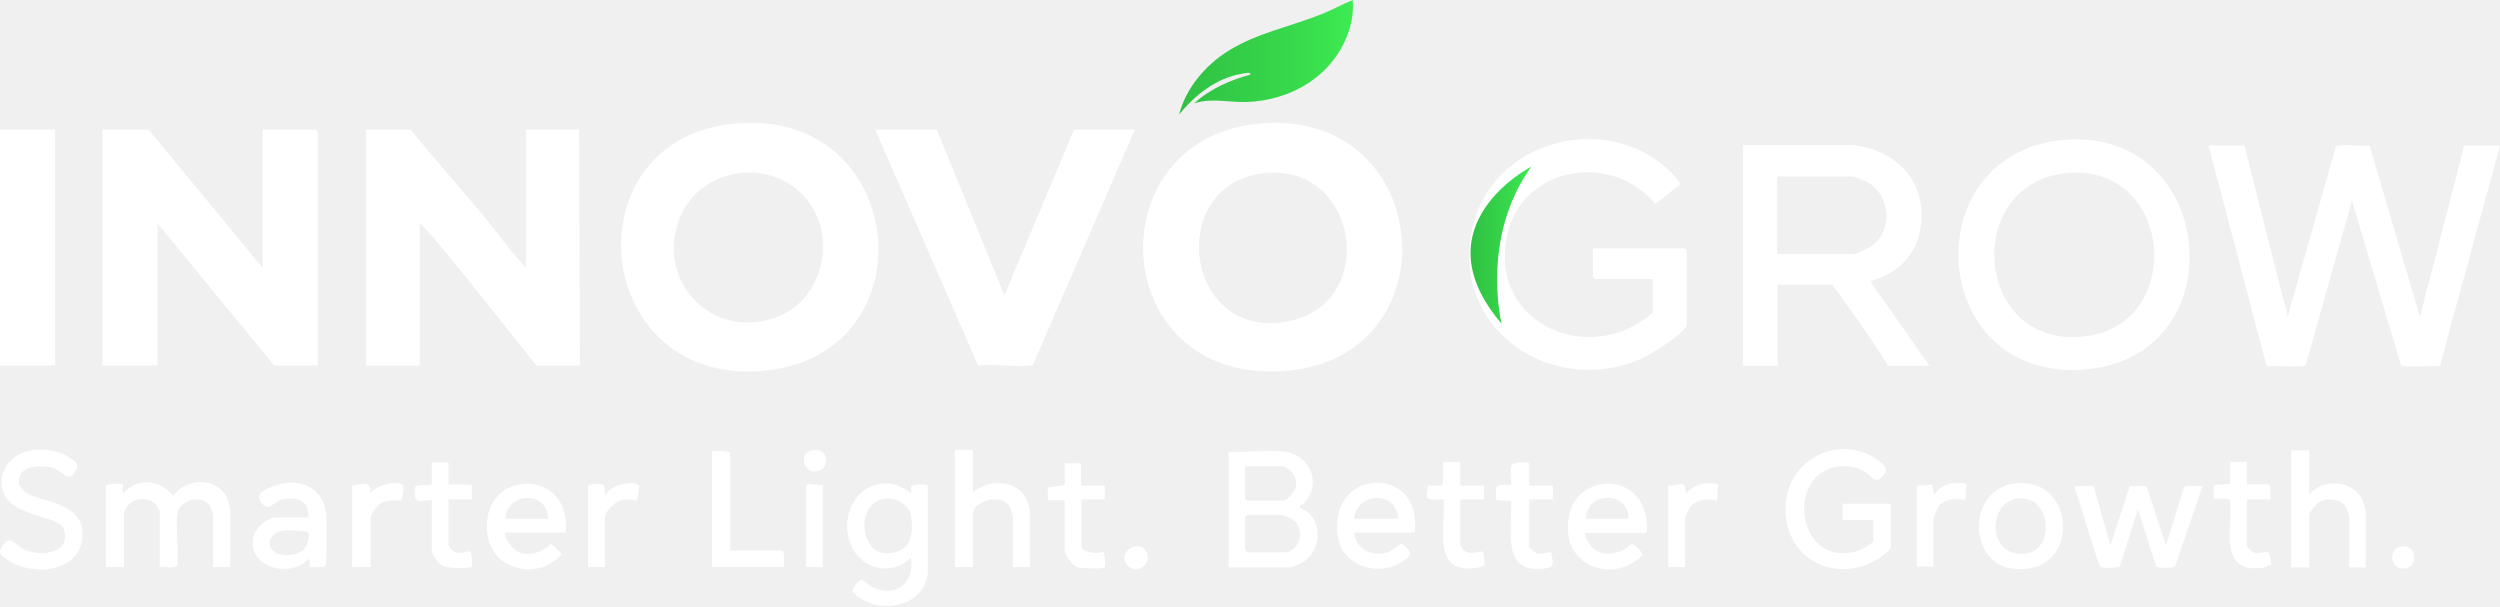
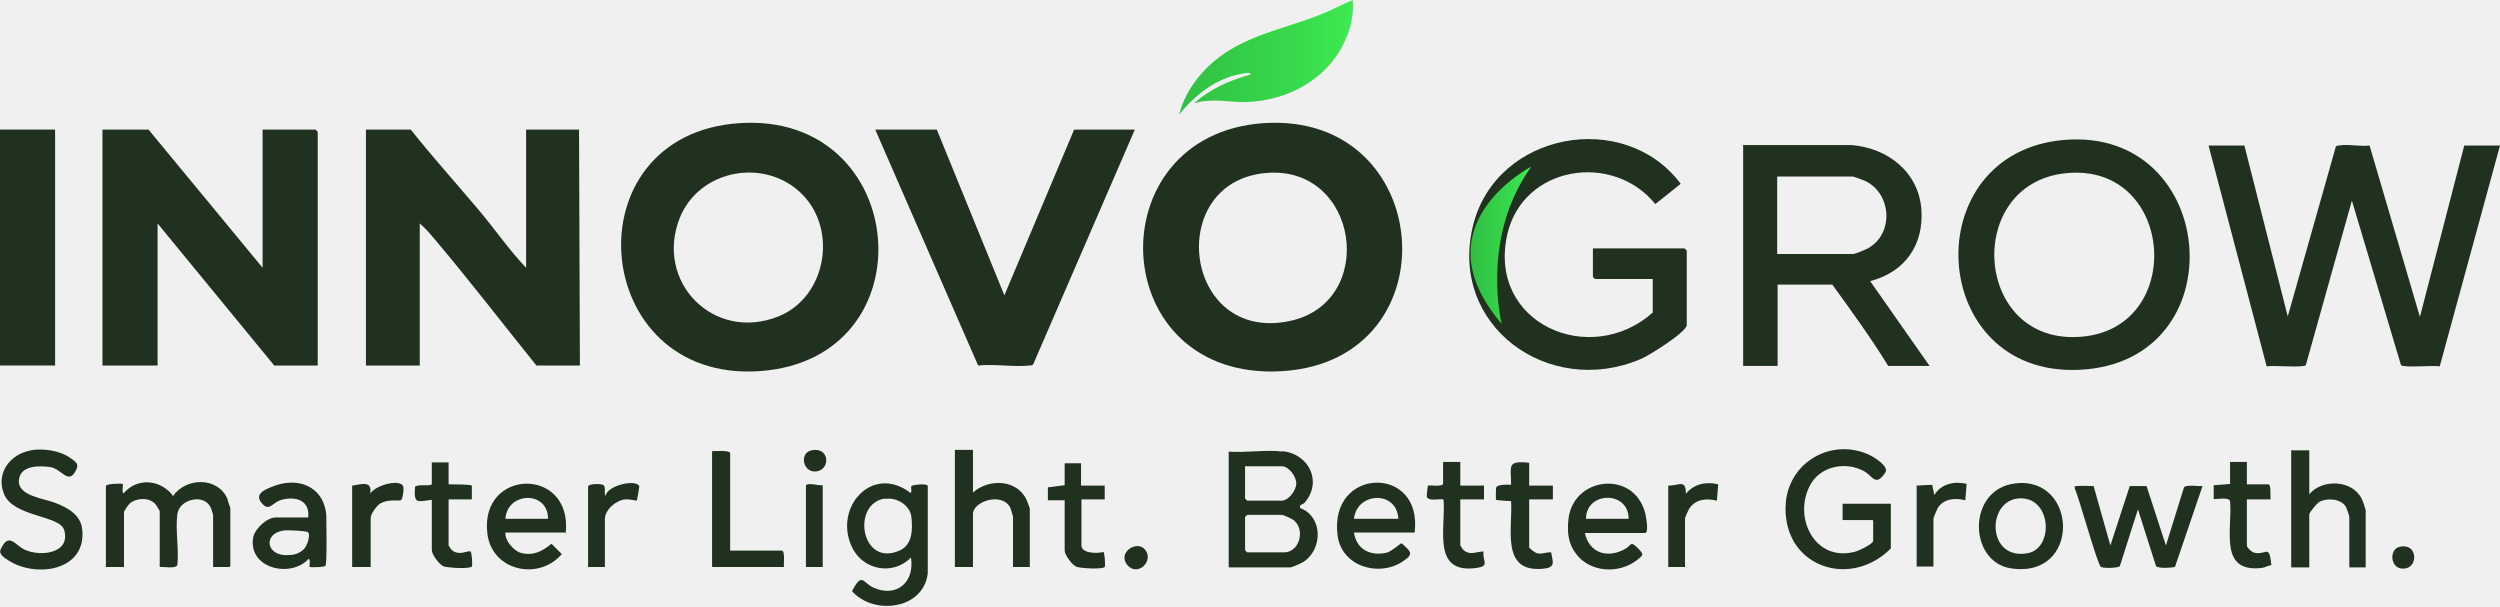
- <svg xmlns="http://www.w3.org/2000/svg" id="_图层_2" version="1.1" viewBox="0 0 580.7 140.8">
+ <svg xmlns="http://www.w3.org/2000/svg" xmlns:xlink="http://www.w3.org/1999/xlink" id="_图层_2" version="1.1" viewBox="0 0 580.7 140.8">
  <defs>
    <style>
      .st0 {
-         fill: #fff;
+         fill: url(#_未命名的渐变1);
      }

      .st1 {
        fill: url(#_未命名的渐变);
      }

      .st2 {
-         fill: url(#_未命名的渐变_2);
+         fill: #21311f;
      }
    </style>
-     <linearGradient id="_未命名的渐变" data-name="未命名的渐变" x1="273.8" y1="951.3" x2="314.2" y2="951.3" gradientTransform="translate(0 -938)" gradientUnits="userSpaceOnUse">
+     <linearGradient id="_未命名的渐变" data-name="未命名的渐变" x1="273.8" y1="-809.3" x2="314.2" y2="-809.3" gradientTransform="translate(0 -796) scale(1 -1)" gradientUnits="userSpaceOnUse">
      <stop offset="0" stop-color="#30c043" />
      <stop offset=".7" stop-color="#38db4c" />
      <stop offset="1" stop-color="#3deb52" />
    </linearGradient>
-     <linearGradient id="_未命名的渐变_2" data-name="未命名的渐变 2" x1="341.6" y1="995" x2="355.7" y2="995" gradientTransform="translate(0 -938)" gradientUnits="userSpaceOnUse">
-       <stop offset="0" stop-color="#30c043" />
-       <stop offset=".7" stop-color="#38db4c" />
-       <stop offset="1" stop-color="#3deb52" />
-     </linearGradient>
+     <linearGradient id="_未命名的渐变1" data-name="未命名的渐变" x1="341.6" y1="-853" x2="355.7" y2="-853" xlink:href="#_未命名的渐变" />
  </defs>
  <g id="_图层_1-2">
    <g>
-       <path class="st0" d="M384.1,64.8h-13.6s-.5-.4-.5-.5v-6.6h21.3l.5.5v17.3c0,1.6-8.9,7.2-10.7,7.9-21.3,9.1-44.8-7.7-38.9-31.2,5.5-21.6,35.2-26.9,48.2-9.5l-5.9,4.7c-9.9-12.2-30.8-8.9-34.4,7.1-4.6,20.7,19.3,31,33.8,18.1v-7.8h.2Z" />
+       <path class="st2" d="M384.1,64.8h-13.6s-.5-.4-.5-.5v-6.6h21.3l.5.5v17.3c0,1.6-8.9,7.2-10.7,7.9-21.3,9.1-44.8-7.7-38.9-31.2,5.5-21.6,35.2-26.9,48.2-9.5l-5.9,4.7c-9.9-12.2-30.8-8.9-34.4,7.1-4.6,20.7,19.3,31,33.8,18.1v-7.8s.2,0,.2,0Z" />
      <g>
-         <path class="st0" d="M61,62.2V30.1h12.3l.5.5v54.3h-10.1l-27.1-33v33h-12.8V30.1h10.7l26.5,32.1h0Z" />
-         <path class="st0" d="M122.2,62.2V30.1h12.3l.2,54.8h-10.1c-7.9-9.8-15.5-19.7-23.6-29.3-1.1-1.3-2.2-2.6-3.5-3.7v33h-12.5V30.1h10.4c5.1,6.4,10.6,12.5,15.9,18.8,3.7,4.4,7,9.2,10.9,13.3h0Z" />
-         <path class="st0" d="M171.8,28.6c39.7-2.6,44.4,54.8,4.7,57.6s-44.4-55-4.7-57.6ZM186.5,45.3c-8.5-8.8-24-6.1-28.6,5.3-5.9,14.9,7.9,28.9,22.9,22.9,11-4.4,13.8-19.8,5.7-28.2h0Z" />
-         <path class="st0" d="M293.6,28.6c39.8-2.6,44.1,55,4.4,57.6-41.3,2.7-43.7-55-4.4-57.6ZM293.9,40.2c-23.4,2.2-19,39.4,5.5,34.4,20.8-4.2,16.3-36.5-5.5-34.4Z" />
-         <path class="st0" d="M521.3,33.7l10.1,39.8,11.1-39.2c0-.4.4-.5.8-.5,2-.4,5,.3,7.1,0l11.7,39.8,10.3-39.8h8.3l-14,51.3c-1.4-.3-8.4.4-9-.3l-11.4-38.2-10.7,38.2c-.5.7-7.7,0-9.1.3l-13.5-51.3h8.3Z" />
-         <path class="st0" d="M217.6,30.1l15.7,38.5,16.2-38.5h14.1l-23.6,54.5c-.2.3-.6.3-.9.3-3.6.4-8.1-.4-11.9,0l-23.9-54.8h14.3Z" />
-         <path class="st0" d="M479.5,32.5c36-3,40.3,51.8,3.4,53.4-35.3,1.6-38.1-50.5-3.4-53.4ZM480.2,40.2c-24.3,2.1-21.9,40.3,3.4,38,24.2-2.1,21.5-40.2-3.4-38Z" />
-         <path class="st0" d="M430.1,33.7c8.4.7,15.5,6.2,16.2,14.9.6,8.3-3.8,14.6-11.9,16.7l13.8,19.7h-9.6c-4-6.5-8.5-12.7-13-18.9h-12.7v18.9h-8v-51.3h25.2ZM412.9,59h17.5c.6,0,3.5-1.2,4.1-1.7,5.4-3.6,4.7-12.3-1.1-15.2-.5-.2-2.7-1.1-3.1-1.1h-17.5v18h.1Z" />
-         <rect class="st0" x="0" y="30.1" width="12.8" height="54.8" />
+         <path class="st2" d="M61,62.2V30.1h12.3l.5.5v54.3h-10.1l-27.1-33v33h-12.8V30.1h10.7l26.5,32.1h0Z" />
+         <path class="st2" d="M122.2,62.2V30.1h12.3l.2,54.8h-10.1c-7.9-9.8-15.5-19.7-23.6-29.3-1.1-1.3-2.2-2.6-3.5-3.7v33h-12.5V30.1h10.4c5.1,6.4,10.6,12.5,15.9,18.8,3.7,4.4,7,9.2,10.9,13.3h0Z" />
+         <path class="st2" d="M171.8,28.6c39.7-2.6,44.4,54.8,4.7,57.6-39.7,2.8-44.4-55-4.7-57.6ZM186.5,45.3c-8.5-8.8-24-6.1-28.6,5.3-5.9,14.9,7.9,28.9,22.9,22.9,11-4.4,13.8-19.8,5.7-28.2h0Z" />
+         <path class="st2" d="M293.6,28.6c39.8-2.6,44.1,55,4.4,57.6-41.3,2.7-43.7-55-4.4-57.6ZM293.9,40.2c-23.4,2.2-19,39.4,5.5,34.4,20.8-4.2,16.3-36.5-5.5-34.4Z" />
+         <path class="st2" d="M521.3,33.7l10.1,39.8,11.1-39.2c0-.4.4-.5.8-.5,2-.4,5,.3,7.1,0l11.7,39.8,10.3-39.8h8.3l-14,51.3c-1.4-.3-8.4.4-9-.3l-11.4-38.2-10.7,38.2c-.5.7-7.7,0-9.1.3l-13.5-51.3h8.3Z" />
+         <path class="st2" d="M217.6,30.1l15.7,38.5,16.2-38.5h14.1l-23.6,54.5c-.2.3-.6.3-.9.3-3.6.4-8.1-.4-11.9,0l-23.9-54.8h14.3,0Z" />
+         <path class="st2" d="M479.5,32.5c36-3,40.3,51.8,3.4,53.4-35.3,1.6-38.1-50.5-3.4-53.4ZM480.2,40.2c-24.3,2.1-21.9,40.3,3.4,38,24.2-2.1,21.5-40.2-3.4-38Z" />
+         <path class="st2" d="M430.1,33.7c8.4.7,15.5,6.2,16.2,14.9.6,8.3-3.8,14.6-11.9,16.7l13.8,19.7h-9.6c-4-6.5-8.5-12.7-13-18.9h-12.7v18.9h-8v-51.3h25.2ZM412.9,59h17.5c.6,0,3.5-1.2,4.1-1.7,5.4-3.6,4.7-12.3-1.1-15.2-.5-.2-2.7-1.1-3.1-1.1h-17.5v18h.1Z" />
+         <rect class="st2" x="0" y="30.1" width="12.8" height="54.8" />
        <path class="st1" d="M314.2,0c.2,2.5-.1,4.9-.9,7.2-3.4,10.3-13.3,16.2-23.9,16.5-4,.1-8-1-12,.3,3.7-3.4,8.4-5.4,13.1-6.7,0-.7-1.5-.2-1.9-.2-6,1-11,4.9-14.7,9.5,1.5-6.1,6.2-11.6,11.6-14.9,6.5-4,14.1-5.5,21.2-8.3,2.6-1,5-2.4,7.6-3.4h-.1Z" />
-         <path class="st0" d="M298,104.8c6,.7,9.2,7,5.1,11.9-.5.6-1.4.4-1.1,1.3,5.3,2,5.3,9.5.8,12.5-.5.3-2.7,1.3-3.1,1.3h-14.3v-26.9c4,.3,8.8-.5,12.7,0h-.1ZM289.2,108.3v7.5l.5.5h8c1.6,0,3.4-2.4,3.4-4s-1.7-4-3.4-4h-8.5ZM289.7,119.6c-.1.2-.5.4-.5.5v7.7l.5.5h8.6c3.4,0,5-5,2.3-7.4-.5-.4-2.4-1.3-2.9-1.3h-8Z" />
-         <path class="st0" d="M435,120.8h-7v-3.8h11.2v10.4c-9.7,9.7-25.5,4-24.4-10.6.8-9.6,10.8-15.2,19.5-11.1,1.2.6,4.6,2.7,3.6,4.1-2.3,3.4-2.9.7-5-.4-4.3-2.3-10.2-1.1-12.5,3.4-3.9,7.4,1.1,17.7,10.3,15.4.9-.2,4.4-1.8,4.4-2.6v-4.7h-.1Z" />
-         <path class="st0" d="M53.3,131.7h-3.8v-12c0-.3-.5-1.8-.7-2.1-1.8-3-7.2-1.5-7.6,1.8-.5,3.6.4,8.2,0,11.8-.3,1-3.2.4-4.1.5v-13s-.8-1.4-1-1.6c-1.4-1.6-4.3-1.5-5.9-.2-.4.3-1.4,1.8-1.4,2.1v12.7h-4.2v-18.8c0-.6,3.7-.6,3.9-.5.2.2-.3,1.9.2,2.2,3.2-3.8,8.7-3.2,11.5.6,3-4.3,10.3-4.5,12.6.6,0,.3.7,2.1.7,2.2v13.6h-.2Z" />
-         <path class="st0" d="M215.5,133.2c-1,8.4-12.6,9.8-17.6,4.1,2.4-4.5,2.4-2,5-.8,5.4,2.4,9.6-1.3,8.7-7-4.2,4.3-11.2,2.9-13.7-2.4-4.4-9.3,4.8-19.4,13.6-12.6.4,0,0-1.3.2-1.6.3-.3,3.8-.7,3.8,0v20.2h0ZM205.5,115.8c-7.8,1.2-5.5,16,3.4,12.1,3.1-1.3,3.1-5,2.8-7.8s-3.5-4.7-6.2-4.2h0Z" />
-         <path class="st0" d="M486.3,112.9l3.9,13.8,4.5-13.8h3.9l4.5,13.8,4.2-13.5c.6-.7,3.3-.2,4.3-.3l-6.4,18.8c-.9.2-3.8.4-4.4-.2l-4.2-13.2-4.2,13.2c-.4.5-3.9.5-4.4.2-.8-.5-5.1-16.2-6.1-18.3,0-.6,0-.4.5-.5s3.5,0,3.7,0h.2Z" />
-         <path class="st0" d="M7,104.6c3-.5,7,0,9.5,1.9,1,.7,1.8,1.2,1.3,2.4-1.8,4.1-3.4,0-6.1-.4s-7-.4-7.3,3c-.4,3.7,5.9,4.3,8.4,5.3,2.9,1.1,6,2.8,6.3,6.2,1,9.6-10.7,11.3-17.1,7.2-1.1-.7-2.4-1.5-1.8-2.7,1.9-4,3.3-.8,5.6.2,3.7,1.7,10.7.8,9.1-4.6-1-3.4-11.6-3-13.9-8.2-2.1-4.9,1.3-9.5,6.3-10.3h-.3Z" />
-         <path class="st0" d="M226,104.5v9.9c3.7-3.3,10.3-3.1,12.5,1.8.1.3.7,1.8.7,1.9v13.6h-3.9v-11.7s-.5-1.8-.6-2c-1.8-3.8-8.7-1.6-8.7,1.4v12.3h-4.2v-27.2h4.2Z" />
-         <path class="st0" d="M536.4,104.5v10.3c3-3.6,10-3.4,12.2,1.1.2.3.9,2.5.9,2.6v13.3h-3.8v-11.7c0-.3-.6-2-.8-2.4-1.2-1.9-4.4-2.1-6.2-1.1-.5.3-2.3,2.4-2.3,2.9v12.3h-4.2v-27.2h4.2,0Z" />
-         <path class="st0" d="M131.5,123.7h-14.1c-.2,1.8,1.9,4.2,3.5,4.7,2.9.8,5-.3,7.2-2.1l2.4,2.4c-5.4,6.3-16.3,3.9-17.3-4.8-1.8-15.2,19.9-15.6,18.2,0h.1ZM127.3,120.5c0-6.6-9.5-6.3-9.9,0h9.9Z" />
-         <path class="st0" d="M368.1,123.7c1,4.8,5.3,6.1,9.4,3.8,1.5-.8,1.1-2.1,3.1,0,1.4,1.4,1,1.5-.5,2.7-4.1,3.1-10.6,2.8-13.9-1.4-1.9-2.4-2.2-5-1.9-8,.9-10,15-11.8,17.8-1.8.2.8,1,4.8,0,4.8h-14ZM378.3,120.5c0-6.6-9.9-6.4-9.9,0h9.9Z" />
-         <path class="st0" d="M71.6,120.2c.4-4-2.9-5-6.2-4.1-2.1.6-2.8,2.7-4.4,1-2-2.1,0-3.2,2.1-4,5.9-2.5,12.1-.3,12.7,6.6,0,1.3.2,11.2-.2,11.7-.3.4-3.6.4-3.7.3s.3-1.6-.2-1.9c-4.2,4.6-14.1,2.2-12.9-4.9.3-2,3.2-4.7,5.2-4.7h7.6ZM66,123.2c-5.2.7-4.2,6.4,1.5,5.7,1.2,0,2.9-.8,3.5-1.9.4-.6,1.2-2.9.5-3.4-.5-.3-4.7-.5-5.5-.4Z" />
-         <path class="st0" d="M328.6,123.7h-14.1c.6,3.9,3.7,5.5,7.5,4.7,1.1-.2,3.3-2.2,3.5-2.2s1.7,1.5,1.8,1.7c.8,1.2-.7,1.9-1.6,2.6-5.6,3.6-14.1,1-15-6.1-2.1-16,19.8-16.5,17.9-.8h0ZM324.8,120.5c-.3-6.6-9.6-6.3-10.3,0h10.3Z" />
-         <path class="st0" d="M468,112.3c14.7-1.9,15.5,22.3-1,19.7-9.8-1.6-10.1-18.3,1-19.7ZM468.6,115.8c-7.2.9-7,14.4,2.4,12.7,6.3-1.2,5.5-13.6-2.4-12.7Z" />
-         <path class="st0" d="M169.6,127.9h12c.8,0,.4,3.2.5,3.8h-16.7v-26.9c.7,0,4.2-.3,4.2.5v22.6Z" />
-         <path class="st0" d="M355.2,107.4v5.4h5.5v3.2h-5.5v11.1c0,.3,1.4,1.3,1.8,1.4,1.2.3,2.1-.3,3.3-.2.4,2.3,1.1,3.5-1.8,3.8-10,1-7.1-9.3-7.5-15.7-.5,0-3.4-.2-3.5-.3-.1,0,0-2.4,0-2.7.1-1,2.7-.8,3.5-.8,0-4.3-1.1-5.7,4.2-5.1h0Z" />
-         <path class="st0" d="M521.9,107.4v5.1h5c.7,0,.4,2.9.5,3.5h-5.5v10.7c0,.5,1.2,1.6,1.8,1.7,2.7.6,3.4-2.2,3.9,2.9-.7,0-1.4.5-2.1.6-10.3,1.3-6.9-9-7.5-15.5-.3-1-2.9-.4-3.8-.5,0-.5,0-3.1,0-3.2s3.3-.2,3.8-.3v-5.1h3.9Z" />
-         <path class="st0" d="M104.2,107.4v5.1c.7,0,5.2,0,5.4.3,0,0,0,2.7,0,3.2h-5.4v10.7c0,0,.6,1,.8,1.1,1.7,1.4,3.6,0,4.3.3.3.2.5,3.3.3,3.5-.6.6-5.3.3-6.4,0s-2.9-2.8-2.9-3.8v-11.7c-3.4.4-4.2,1.1-3.9-3,.7-.8,3.9,0,3.9-.7v-5h3.9Z" />
-         <path class="st0" d="M251.1,107.4v5.4h5.5v3.2h-5.4v10.7c0,1.9,3.8,1.9,5.1,1.5.3.2.5,3.3.3,3.5-.6.6-5.3.3-6.4,0s-2.9-2.8-2.9-3.8v-11.7h-3.9v-3l3.9-.5v-5.1h3.9-.1Z" />
-         <path class="st0" d="M339.2,107.4v5.4h5.5v3.2h-5.5v10.7c0,0,.6,1,.8,1.1,1.5,1.3,3,.3,4.6.3-.3,2.4,1.5,3.3-1.5,3.8-10.7,1.6-7.2-9.3-7.8-15.9-.9-.2-3.8.6-3.9-.8,0-.2.2-2.3.3-2.4.2-.2,3.5.4,3.5-.5v-5h4Z" />
-         <path class="st0" d="M86,131.7h-4.2v-18.9c2.2-.3,4.7-1.3,4.2,1.9.9-1.8,6.4-3.5,7.6-1.9.3.4,0,3.2-.5,3.4s-2.9-.3-4.7.7c-.9.5-2.3,2.5-2.3,3.4v11.4h0Z" />
-         <path class="st0" d="M136.6,113c.2-.7,3.1-.7,3.6-.3.6.5,0,2.4.5,2.4.4-2.4,7.3-3.9,7.8-2.1,0,.2-.5,3.2-.6,3.3-.1,0-1.9-.4-2.7-.3-2.1.2-4.7,2.4-4.7,4.6v11.1h-3.9v-18.8h0Z" />
-         <path class="st0" d="M387.6,112.8c2.4,0,4-1.6,4,1.9,1.8-2.3,4.8-2.9,7.5-2.2l-.3,3.8c-2.4-.6-4.9-.4-6.4,1.8-.2.3-1,2.1-1,2.2v11.4h-3.9v-18.9h0Z" />
-         <path class="st0" d="M445.3,112.8c.1,0,3-.2,3.5-.2l.5,2.4c1.5-2.6,4.7-3.3,7.5-2.6l-.3,3.8c-2.3-.6-5-.4-6.4,1.8-.2.4-1,2.2-1,2.5v11.1h-3.9v-18.9h0Z" />
-         <path class="st0" d="M191.1,112.8v18.9h-3.9v-18.8c0-1,3.2,0,3.9-.2h0Z" />
-         <path class="st0" d="M266,127.7c2.1,2.6-1.7,6.3-4.1,3.6-2.5-2.9,2.2-6,4.1-3.6Z" />
-         <path class="st0" d="M557.4,127c4.1-.9,4.3,4.4,1.5,5-3.7.8-4.2-4.4-1.5-5Z" />
-         <path class="st0" d="M188.5,104.6c4.2-.9,4.5,4.5,1.1,4.9-3,.4-4.1-4.2-1.1-4.9Z" />
-         <path class="st2" d="M355.7,38.7s-26.5,13.6-6.9,36.5c0,0-5-20,6.9-36.5Z" />
+         <path class="st2" d="M298,104.8c6,.7,9.2,7,5.1,11.9-.5.6-1.4.4-1.1,1.3,5.3,2,5.3,9.5.8,12.5-.5.3-2.7,1.3-3.1,1.3h-14.3v-26.9c4,.3,8.8-.5,12.7,0h-.1ZM289.2,108.3v7.5l.5.5h8c1.6,0,3.4-2.4,3.4-4s-1.7-4-3.4-4h-8.5ZM289.7,119.6c-.1.2-.5.4-.5.5v7.7l.5.5h8.6c3.4,0,5-5,2.3-7.4-.5-.4-2.4-1.3-2.9-1.3h-8Z" />
+         <path class="st2" d="M435,120.8h-7v-3.8h11.2v10.4c-9.7,9.7-25.5,4-24.4-10.6.8-9.6,10.8-15.2,19.5-11.1,1.2.6,4.6,2.7,3.6,4.1-2.3,3.4-2.9.7-5-.4-4.3-2.3-10.2-1.1-12.5,3.4-3.9,7.4,1.1,17.7,10.3,15.4.9-.2,4.4-1.8,4.4-2.6v-4.7h-.1Z" />
+         <path class="st2" d="M53.3,131.7h-3.8v-12c0-.3-.5-1.8-.7-2.1-1.8-3-7.2-1.5-7.6,1.8-.5,3.6.4,8.2,0,11.8-.3,1-3.2.4-4.1.5v-13s-.8-1.4-1-1.6c-1.4-1.6-4.3-1.5-5.9-.2-.4.3-1.4,1.8-1.4,2.1v12.7h-4.2v-18.8c0-.6,3.7-.6,3.9-.5.2.2-.3,1.9.2,2.2,3.2-3.8,8.7-3.2,11.5.6,3-4.3,10.3-4.5,12.6.6,0,.3.7,2.1.7,2.2v13.6h-.2Z" />
+         <path class="st2" d="M215.5,133.2c-1,8.4-12.6,9.8-17.6,4.1,2.4-4.5,2.4-2,5-.8,5.4,2.4,9.6-1.3,8.7-7-4.2,4.3-11.2,2.9-13.7-2.4-4.4-9.3,4.8-19.4,13.6-12.6.4,0,0-1.3.2-1.6.3-.3,3.8-.7,3.8,0v20.2h0ZM205.5,115.8c-7.8,1.2-5.5,16,3.4,12.1,3.1-1.3,3.1-5,2.8-7.8s-3.5-4.7-6.2-4.2h0Z" />
+         <path class="st2" d="M486.3,112.9l3.9,13.8,4.5-13.8h3.9l4.5,13.8,4.2-13.5c.6-.7,3.3-.2,4.3-.3l-6.4,18.8c-.9.2-3.8.4-4.4-.2l-4.2-13.2-4.2,13.2c-.4.5-3.9.5-4.4.2-.8-.5-5.1-16.2-6.1-18.3,0-.6,0-.4.5-.5s3.5,0,3.7,0c0,0,.2,0,.2,0Z" />
+         <path class="st2" d="M7,104.6c3-.5,7,0,9.5,1.9,1,.7,1.8,1.2,1.3,2.4-1.8,4.1-3.4,0-6.1-.4s-7-.4-7.3,3c-.4,3.7,5.9,4.3,8.4,5.3,2.9,1.1,6,2.8,6.3,6.2,1,9.6-10.7,11.3-17.1,7.2-1.1-.7-2.4-1.5-1.8-2.7,1.9-4,3.3-.8,5.6.2,3.7,1.7,10.7.8,9.1-4.6-1-3.4-11.6-3-13.9-8.2-2.1-4.9,1.3-9.5,6.3-10.3,0,0-.3,0-.3,0Z" />
+         <path class="st2" d="M226,104.5v9.9c3.7-3.3,10.3-3.1,12.5,1.8.1.3.7,1.8.7,1.9v13.6h-3.9v-11.7s-.5-1.8-.6-2c-1.8-3.8-8.7-1.6-8.7,1.4v12.3h-4.2v-27.2h4.2Z" />
+         <path class="st2" d="M536.4,104.5v10.3c3-3.6,10-3.4,12.2,1.1.2.3.9,2.5.9,2.6v13.3h-3.8v-11.7c0-.3-.6-2-.8-2.4-1.2-1.9-4.4-2.1-6.2-1.1-.5.3-2.3,2.4-2.3,2.9v12.3h-4.2v-27.2h4.2,0Z" />
+         <path class="st2" d="M131.5,123.7h-14.1c-.2,1.8,1.9,4.2,3.5,4.7,2.9.8,5-.3,7.2-2.1l2.4,2.4c-5.4,6.3-16.3,3.9-17.3-4.8-1.8-15.2,19.9-15.6,18.2,0h.1v-.2ZM127.3,120.5c0-6.6-9.5-6.3-9.9,0h9.9Z" />
+         <path class="st2" d="M368.1,123.7c1,4.8,5.3,6.1,9.4,3.8,1.5-.8,1.1-2.1,3.1,0,1.4,1.4,1,1.5-.5,2.7-4.1,3.1-10.6,2.8-13.9-1.4-1.9-2.4-2.2-5-1.9-8,.9-10,15-11.8,17.8-1.8.2.8,1,4.8,0,4.8h-14ZM378.3,120.5c0-6.6-9.9-6.4-9.9,0h9.9Z" />
+         <path class="st2" d="M71.6,120.2c.4-4-2.9-5-6.2-4.1-2.1.6-2.8,2.7-4.4,1-2-2.1,0-3.2,2.1-4,5.9-2.5,12.1-.3,12.7,6.6,0,1.3.2,11.2-.2,11.7-.3.4-3.6.4-3.7.3s.3-1.6-.2-1.9c-4.2,4.6-14.1,2.2-12.9-4.9.3-2,3.2-4.7,5.2-4.7,0,0,7.6,0,7.6,0ZM66,123.2c-5.2.7-4.2,6.4,1.5,5.7,1.2,0,2.9-.8,3.5-1.9.4-.6,1.2-2.9.5-3.4-.5-.3-4.7-.5-5.5-.4Z" />
+         <path class="st2" d="M328.6,123.7h-14.1c.6,3.9,3.7,5.5,7.5,4.7,1.1-.2,3.3-2.2,3.5-2.2s1.7,1.5,1.8,1.7c.8,1.2-.7,1.9-1.6,2.6-5.6,3.6-14.1,1-15-6.1-2.1-16,19.8-16.5,17.9-.8h0ZM324.8,120.5c-.3-6.6-9.6-6.3-10.3,0h10.3Z" />
+         <path class="st2" d="M468,112.3c14.7-1.9,15.5,22.3-1,19.7-9.8-1.6-10.1-18.3,1-19.7ZM468.6,115.8c-7.2.9-7,14.4,2.4,12.7,6.3-1.2,5.5-13.6-2.4-12.7Z" />
+         <path class="st2" d="M169.6,127.9h12c.8,0,.4,3.2.5,3.8h-16.7v-26.9c.7,0,4.2-.3,4.2.5v22.6Z" />
+         <path class="st2" d="M355.2,107.4v5.4h5.5v3.2h-5.5v11.1c0,.3,1.4,1.3,1.8,1.4,1.2.3,2.1-.3,3.3-.2.4,2.3,1.1,3.5-1.8,3.8-10,1-7.1-9.3-7.5-15.7-.5,0-3.4-.2-3.5-.3-.1,0,0-2.4,0-2.7.1-1,2.7-.8,3.5-.8,0-4.3-1.1-5.7,4.2-5.1h0Z" />
+         <path class="st2" d="M521.9,107.4v5.1h5c.7,0,.4,2.9.5,3.5h-5.5v10.7c0,.5,1.2,1.6,1.8,1.7,2.7.6,3.4-2.2,3.9,2.9-.7,0-1.4.5-2.1.6-10.3,1.3-6.9-9-7.5-15.5-.3-1-2.9-.4-3.8-.5v-3.2c0,0,3.3-.2,3.8-.3v-5.1h3.9,0Z" />
+         <path class="st2" d="M104.2,107.4v5.1c.7,0,5.2,0,5.4.3v3.2h-5.4v10.7s.6,1,.8,1.1c1.7,1.4,3.6,0,4.3.3.3.2.5,3.3.3,3.5-.6.6-5.3.3-6.4,0s-2.9-2.8-2.9-3.8v-11.7c-3.4.4-4.2,1.1-3.9-3,.7-.8,3.9,0,3.9-.7v-5s3.9,0,3.9,0Z" />
+         <path class="st2" d="M251.1,107.4v5.4h5.5v3.2h-5.4v10.7c0,1.9,3.8,1.9,5.1,1.5.3.2.5,3.3.3,3.5-.6.6-5.3.3-6.4,0s-2.9-2.8-2.9-3.8v-11.7h-3.9v-3l3.9-.5v-5.1h3.9-.1v-.2Z" />
+         <path class="st2" d="M339.2,107.4v5.4h5.5v3.2h-5.5v10.7s.6,1,.8,1.1c1.5,1.3,3,.3,4.6.3-.3,2.4,1.5,3.3-1.5,3.8-10.7,1.6-7.2-9.3-7.8-15.9-.9-.2-3.8.6-3.9-.8,0-.2.2-2.3.3-2.4.2-.2,3.5.4,3.5-.5v-5h4Z" />
+         <path class="st2" d="M86,131.7h-4.2v-18.9c2.2-.3,4.7-1.3,4.2,1.9.9-1.8,6.4-3.5,7.6-1.9.3.4,0,3.2-.5,3.4s-2.9-.3-4.7.7c-.9.5-2.3,2.5-2.3,3.4v11.4h0Z" />
+         <path class="st2" d="M136.6,113c.2-.7,3.1-.7,3.6-.3.6.5,0,2.4.5,2.4.4-2.4,7.3-3.9,7.8-2.1,0,.2-.5,3.2-.6,3.3-.1,0-1.9-.4-2.7-.3-2.1.2-4.7,2.4-4.7,4.6v11.1h-3.9v-18.8h0Z" />
+         <path class="st2" d="M387.6,112.8c2.4,0,4-1.6,4,1.9,1.8-2.3,4.8-2.9,7.5-2.2l-.3,3.8c-2.4-.6-4.9-.4-6.4,1.8-.2.3-1,2.1-1,2.2v11.4h-3.9v-18.9h0Z" />
+         <path class="st2" d="M445.3,112.8c.1,0,3-.2,3.5-.2l.5,2.4c1.5-2.6,4.7-3.3,7.5-2.6l-.3,3.8c-2.3-.6-5-.4-6.4,1.8-.2.4-1,2.2-1,2.5v11.1h-3.9v-18.9h0Z" />
+         <path class="st2" d="M191.1,112.8v18.9h-3.9v-18.8c0-1,3.2,0,3.9-.2h0Z" />
+         <path class="st2" d="M266,127.7c2.1,2.6-1.7,6.3-4.1,3.6-2.5-2.9,2.2-6,4.1-3.6Z" />
+         <path class="st2" d="M557.4,127c4.1-.9,4.3,4.4,1.5,5-3.7.8-4.2-4.4-1.5-5Z" />
+         <path class="st2" d="M188.5,104.6c4.2-.9,4.5,4.5,1.1,4.9-3,.4-4.1-4.2-1.1-4.9Z" />
+         <path class="st0" d="M355.7,38.7s-26.5,13.6-6.9,36.5c0,0-5-20,6.9-36.5Z" />
      </g>
    </g>
  </g>
</svg>
